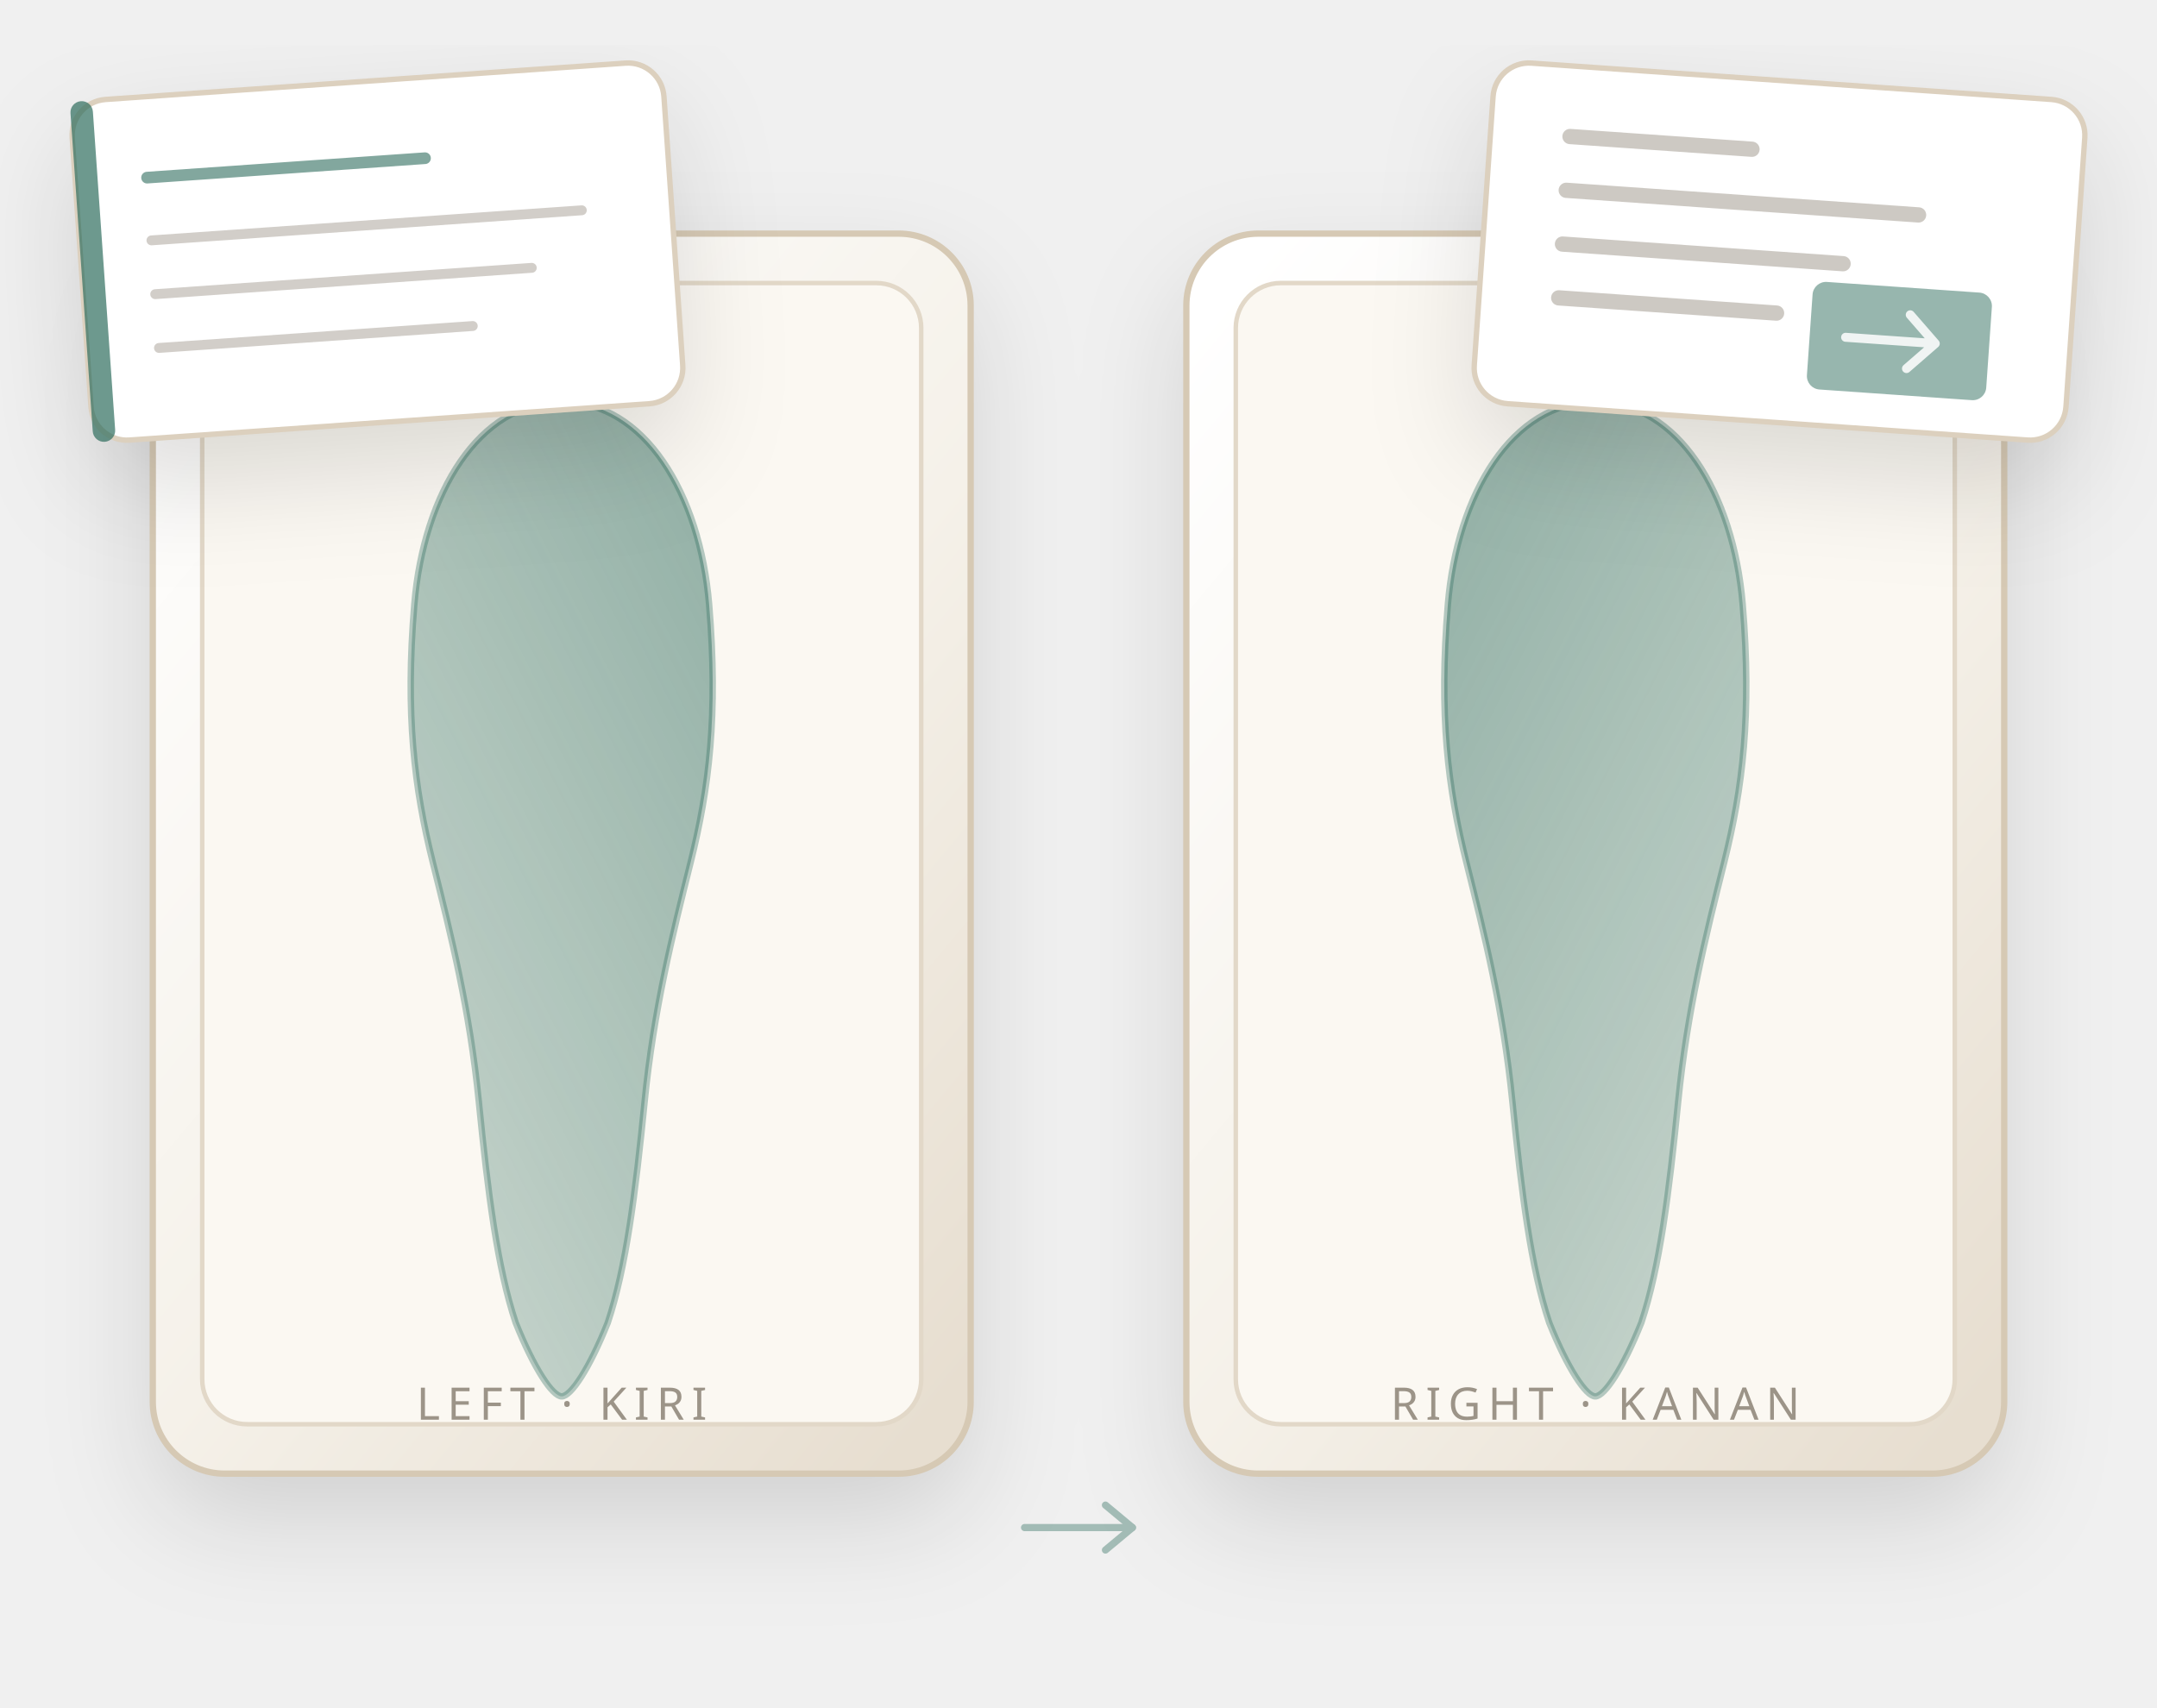
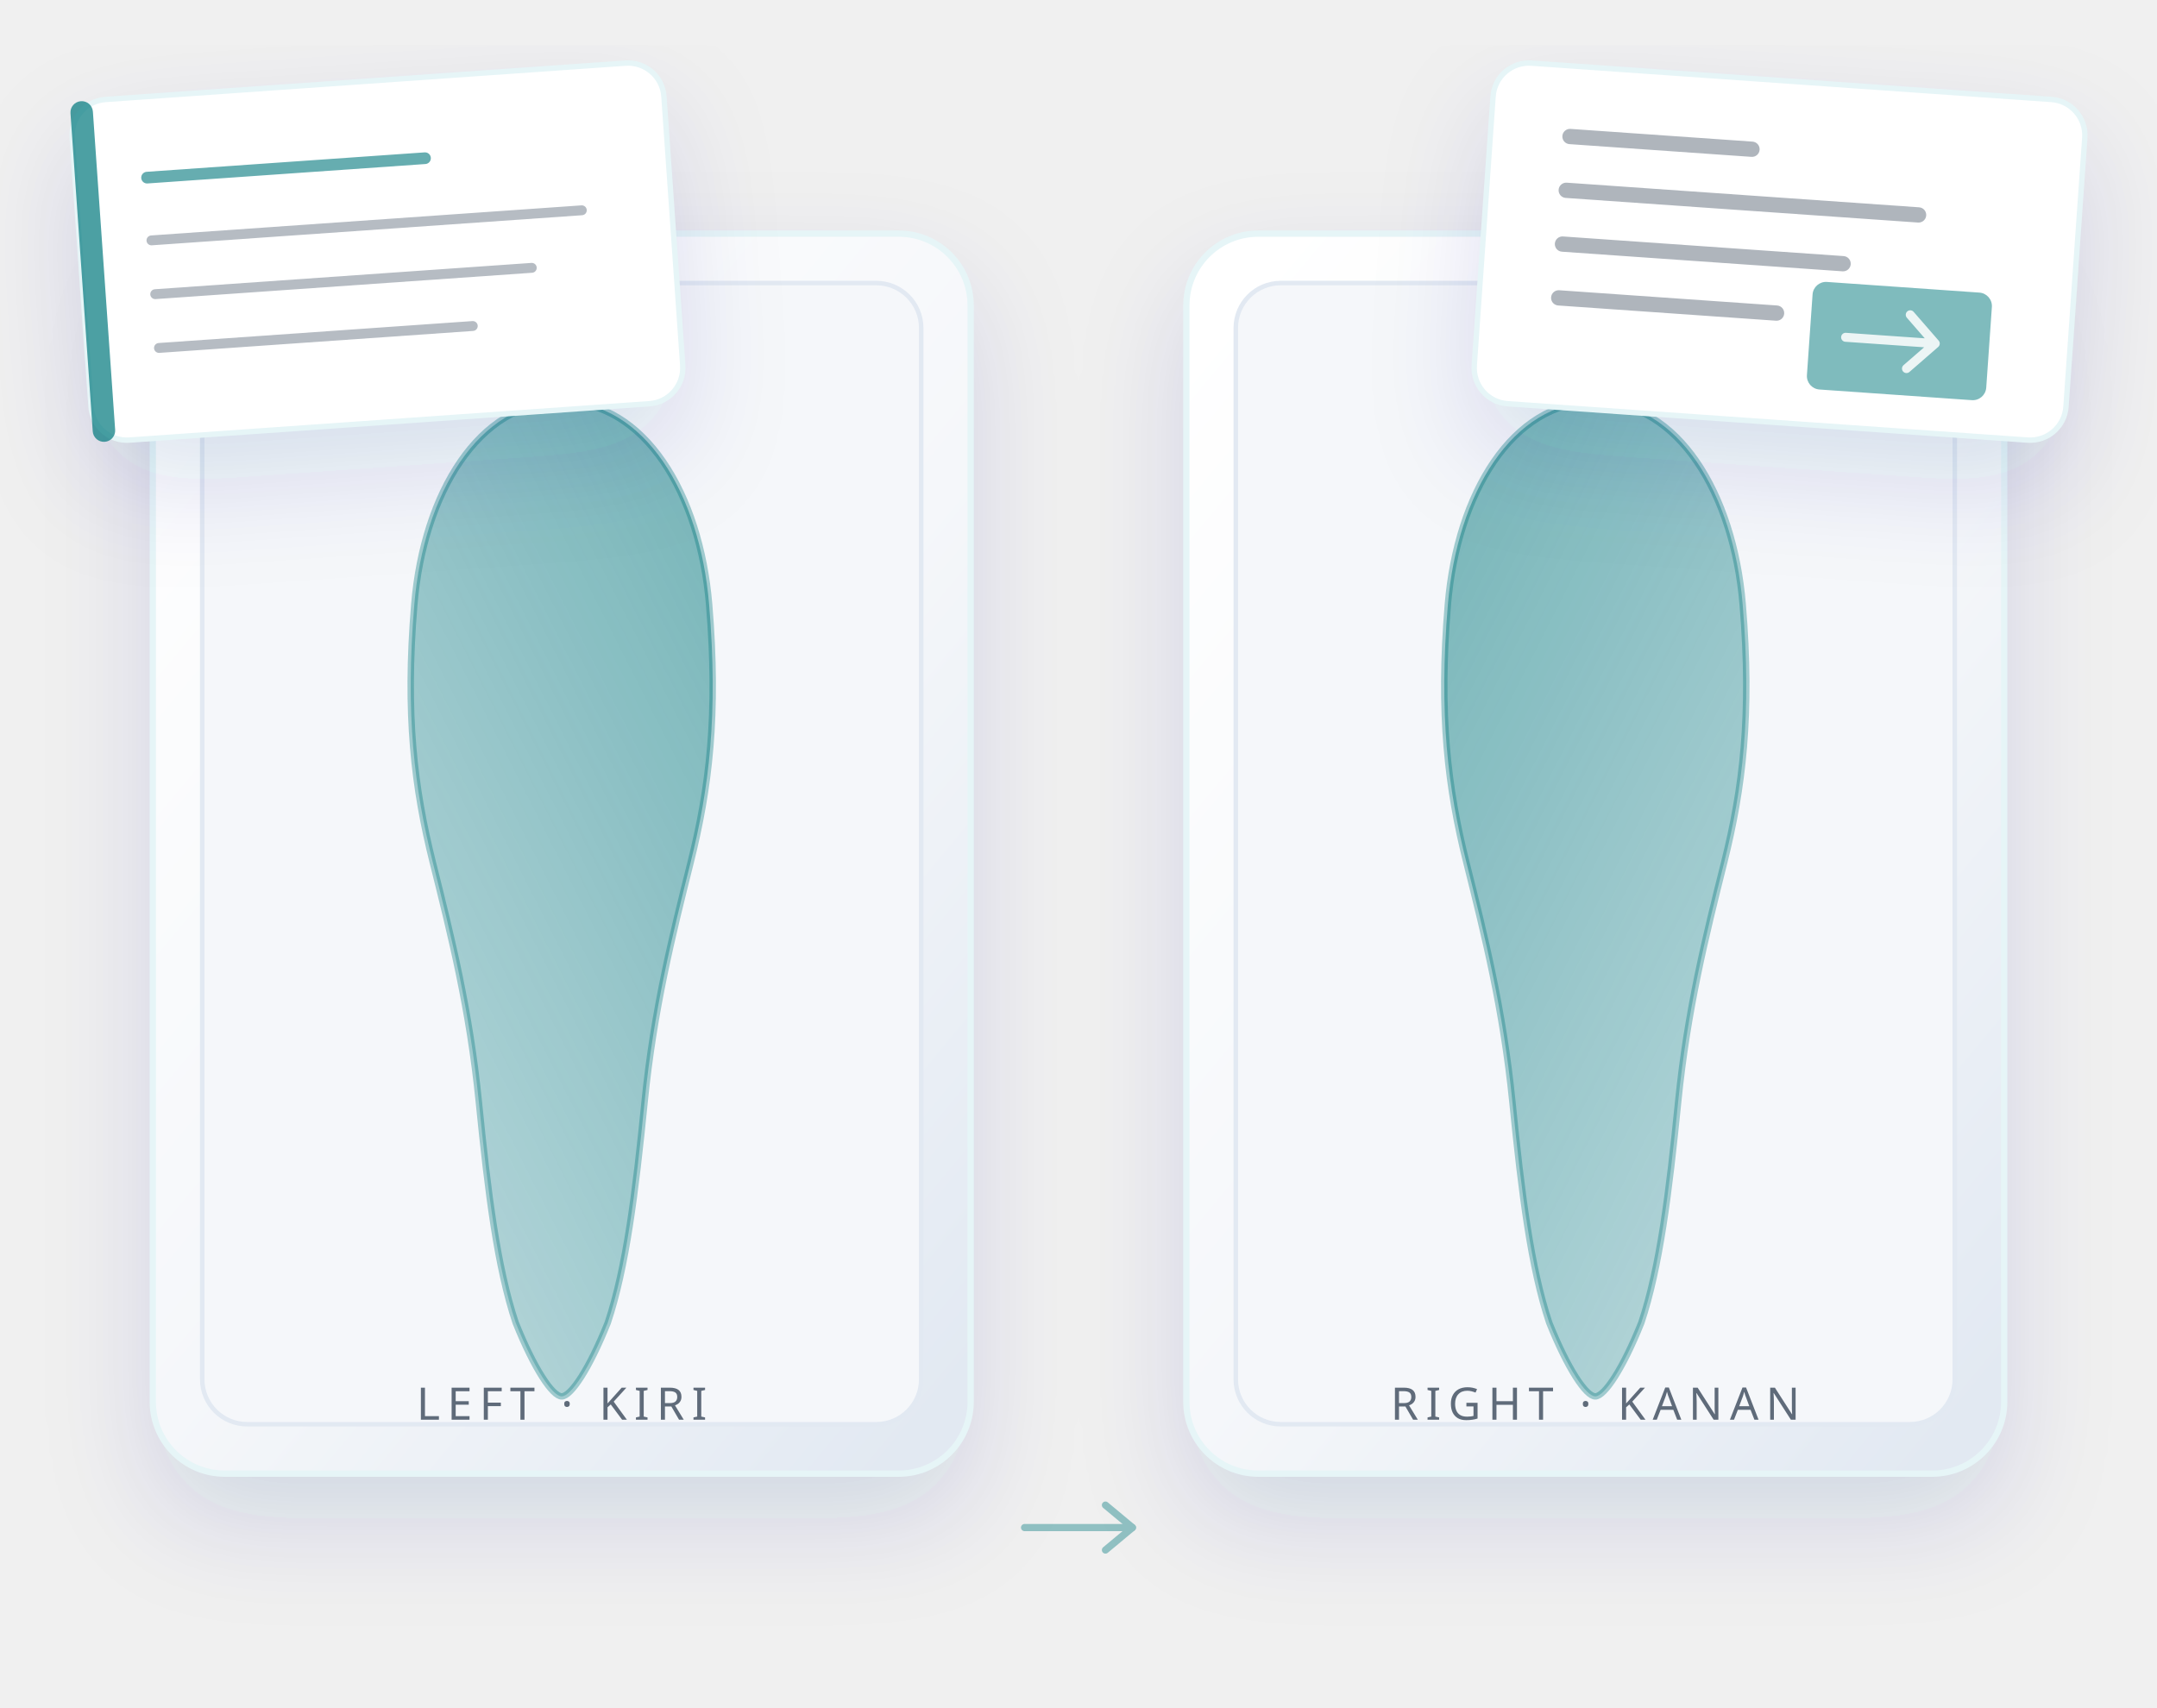
<svg xmlns="http://www.w3.org/2000/svg" viewBox="0 0 480 380" role="img" aria-label="Impression kit InsoLab — dua foam tray dan kad panduan">
  <defs>
    <linearGradient id="k-tray" x1="0.1" y1="0" x2="0.9" y2="1">
      <stop offset="0" stop-color="#FFFFFF" />
-       <stop offset="0.55" stop-color="#F5F1E9" />
-       <stop offset="1" stop-color="#E7DED0" />
+       <stop offset="0.55" stop-color="#F5F7FA" />
+       <stop offset="1" stop-color="#E2E9F2" />
    </linearGradient>
    <linearGradient id="k-tray2" x1="0.1" y1="0" x2="0.9" y2="1">
      <stop offset="0" stop-color="#FFFFFF" />
-       <stop offset="0.55" stop-color="#F5F1E9" />
-       <stop offset="1" stop-color="#E7DED0" />
+       <stop offset="0.55" stop-color="#F5F7FA" />
+       <stop offset="1" stop-color="#E2E9F2" />
    </linearGradient>
    <linearGradient id="k-cav" x1="0.2" y1="0" x2="0.8" y2="1">
-       <stop offset="0" stop-color="#2F6D5E" stop-opacity="0.5" />
-       <stop offset="1" stop-color="#2F6D5E" stop-opacity="0.26" />
+       <stop offset="0" stop-color="#00777C" stop-opacity="0.5" />
+       <stop offset="1" stop-color="#00777C" stop-opacity="0.26" />
    </linearGradient>
    <filter id="k-soft" x="-25%" y="-25%" width="150%" height="160%">
-       <feDropShadow dx="0" dy="10" stdDeviation="12" flood-color="#1A1815" flood-opacity="0.13" />
+       <feDropShadow dx="0" dy="10" stdDeviation="12" flood-color="#0B3D91" flood-opacity="0.13" />
    </filter>
    <path id="k-foot" d="M0,-52 C9,-52 15,-42 16,-30 C17,-18 16,-10 14,-2 C12,6 10,14 9,24 C8,34 7,42 5,48 C3,53 1,56 0,56 C-1,56 -3,53 -5,48 C-7,42 -8,34 -9,24 C-10,14 -12,6 -14,-2 C-16,-10 -17,-18 -16,-30 C-15,-42 -9,-52 0,-52 Z" />
  </defs>
  <g filter="url(#k-soft)">
    <rect x="34" y="52" width="182" height="276" rx="16" fill="url(#k-tray)" />
  </g>
-   <rect x="34" y="52" width="182" height="276" rx="16" fill="none" stroke="#D6C9B4" stroke-width="1.4" />
-   <rect x="45" y="63" width="160" height="254" rx="10" fill="#FBF8F2" stroke="#E2D8C8" stroke-width="1" />
+   <rect x="34" y="52" width="182" height="276" rx="16" fill="none" stroke="#E6F5F7" stroke-width="1.4" />
+   <rect x="45" y="63" width="160" height="254" rx="10" fill="#F5F7FA" stroke="#E2E9F2" stroke-width="1" />
  <g transform="translate(125,196) scale(2.05,2.05) scale(-1,1)" fill="url(#k-cav)">
    <use href="#k-foot" />
  </g>
-   <g transform="translate(125,196) scale(2.05,2.05) scale(-1,1)" fill="none" stroke="#2F6D5E" stroke-opacity="0.35" stroke-width="0.7">
+   <g transform="translate(125,196) scale(2.05,2.05) scale(-1,1)" fill="none" stroke="#00777C" stroke-opacity="0.35" stroke-width="0.7">
    <use href="#k-foot" />
  </g>
-   <text x="125" y="316" text-anchor="middle" font-family="DM Sans, system-ui, sans-serif" font-size="10" letter-spacing="1.6" fill="#9C9488">LEFT · KIRI</text>
+   <text x="125" y="316" text-anchor="middle" font-family="DM Sans, system-ui, sans-serif" font-size="10" letter-spacing="1.6" fill="#5F6B7A">LEFT · KIRI</text>
  <g filter="url(#k-soft)">
    <rect x="264" y="52" width="182" height="276" rx="16" fill="url(#k-tray2)" />
  </g>
-   <rect x="264" y="52" width="182" height="276" rx="16" fill="none" stroke="#D6C9B4" stroke-width="1.4" />
-   <rect x="275" y="63" width="160" height="254" rx="10" fill="#FBF8F2" stroke="#E2D8C8" stroke-width="1" />
+   <rect x="264" y="52" width="182" height="276" rx="16" fill="none" stroke="#E6F5F7" stroke-width="1.4" />
+   <rect x="275" y="63" width="160" height="254" rx="10" fill="#F5F7FA" stroke="#E2E9F2" stroke-width="1" />
  <g transform="translate(355,196) scale(2.05,2.05)" fill="url(#k-cav)">
    <use href="#k-foot" />
  </g>
-   <g transform="translate(355,196) scale(2.05,2.05)" fill="none" stroke="#2F6D5E" stroke-opacity="0.35" stroke-width="0.7">
+   <g transform="translate(355,196) scale(2.05,2.05)" fill="none" stroke="#00777C" stroke-opacity="0.35" stroke-width="0.7">
    <use href="#k-foot" />
  </g>
-   <text x="355" y="316" text-anchor="middle" font-family="DM Sans, system-ui, sans-serif" font-size="10" letter-spacing="1.6" fill="#9C9488">RIGHT · KANAN</text>
+   <text x="355" y="316" text-anchor="middle" font-family="DM Sans, system-ui, sans-serif" font-size="10" letter-spacing="1.6" fill="#5F6B7A">RIGHT · KANAN</text>
  <g filter="url(#k-soft)">
    <rect x="18" y="18" width="132" height="76" rx="8" fill="#FFFFFF" transform="rotate(-4 84 56)" />
  </g>
  <g transform="rotate(-4 84 56)">
-     <rect x="18" y="18" width="132" height="76" rx="8" fill="#FFFFFF" stroke="#DCD0BE" stroke-width="1.2" />
-     <rect x="18" y="18" width="5" height="76" rx="2.5" fill="#2F6D5E" opacity="0.7" />
-     <g stroke="#2F6D5E" stroke-opacity="0.6" stroke-width="2.6" stroke-linecap="round">
+     <rect x="18" y="18" width="132" height="76" rx="8" fill="#FFFFFF" stroke="#E6F5F7" stroke-width="1.2" />
+     <rect x="18" y="18" width="5" height="76" rx="2.5" fill="#00777C" opacity="0.7" />
+     <g stroke="#00777C" stroke-opacity="0.6" stroke-width="2.6" stroke-linecap="round">
      <path d="M34,36 L96,36" />
    </g>
-     <g stroke="#9C9488" stroke-opacity="0.45" stroke-width="2.2" stroke-linecap="round">
+     <g stroke="#5F6B7A" stroke-opacity="0.45" stroke-width="2.2" stroke-linecap="round">
      <path d="M34,50 L130,50" />
      <path d="M34,62 L118,62" />
      <path d="M34,74 L104,74" />
    </g>
  </g>
  <g filter="url(#k-soft)">
    <rect x="330" y="18" width="132" height="76" rx="8" fill="#FFFFFF" transform="rotate(4 396 56)" />
  </g>
  <g transform="rotate(4 396 56)">
-     <rect x="330" y="18" width="132" height="76" rx="8" fill="#FFFFFF" stroke="#DCD0BE" stroke-width="1.2" />
-     <g fill="#9C9488" opacity="0.5">
+     <rect x="330" y="18" width="132" height="76" rx="8" fill="#FFFFFF" stroke="#E6F5F7" stroke-width="1.2" />
+     <g fill="#5F6B7A" opacity="0.5">
      <rect x="346" y="32" width="44" height="3.4" rx="1.7" />
      <rect x="346" y="44" width="82" height="3.4" rx="1.7" />
      <rect x="346" y="56" width="66" height="3.4" rx="1.7" />
      <rect x="346" y="68" width="52" height="3.4" rx="1.7" />
    </g>
-     <rect x="404" y="62" width="40" height="24" rx="3" fill="#2F6D5E" opacity="0.5" />
+     <rect x="404" y="62" width="40" height="24" rx="3" fill="#00777C" opacity="0.5" />
    <path d="M412,74 L432,74 M426,68 L432,74 L426,80" fill="none" stroke="#FFFFFF" stroke-opacity="0.85" stroke-width="2" stroke-linecap="round" stroke-linejoin="round" />
  </g>
  <g opacity="0.4">
-     <path d="M228,340 L252,340" stroke="#2F6D5E" stroke-width="1.6" stroke-linecap="round" />
-     <path d="M246,335 L252,340 L246,345" fill="none" stroke="#2F6D5E" stroke-width="1.6" stroke-linecap="round" stroke-linejoin="round" />
+     <path d="M228,340 L252,340" stroke="#00777C" stroke-width="1.6" stroke-linecap="round" />
+     <path d="M246,335 L252,340 L246,345" fill="none" stroke="#00777C" stroke-width="1.6" stroke-linecap="round" stroke-linejoin="round" />
  </g>
</svg>
